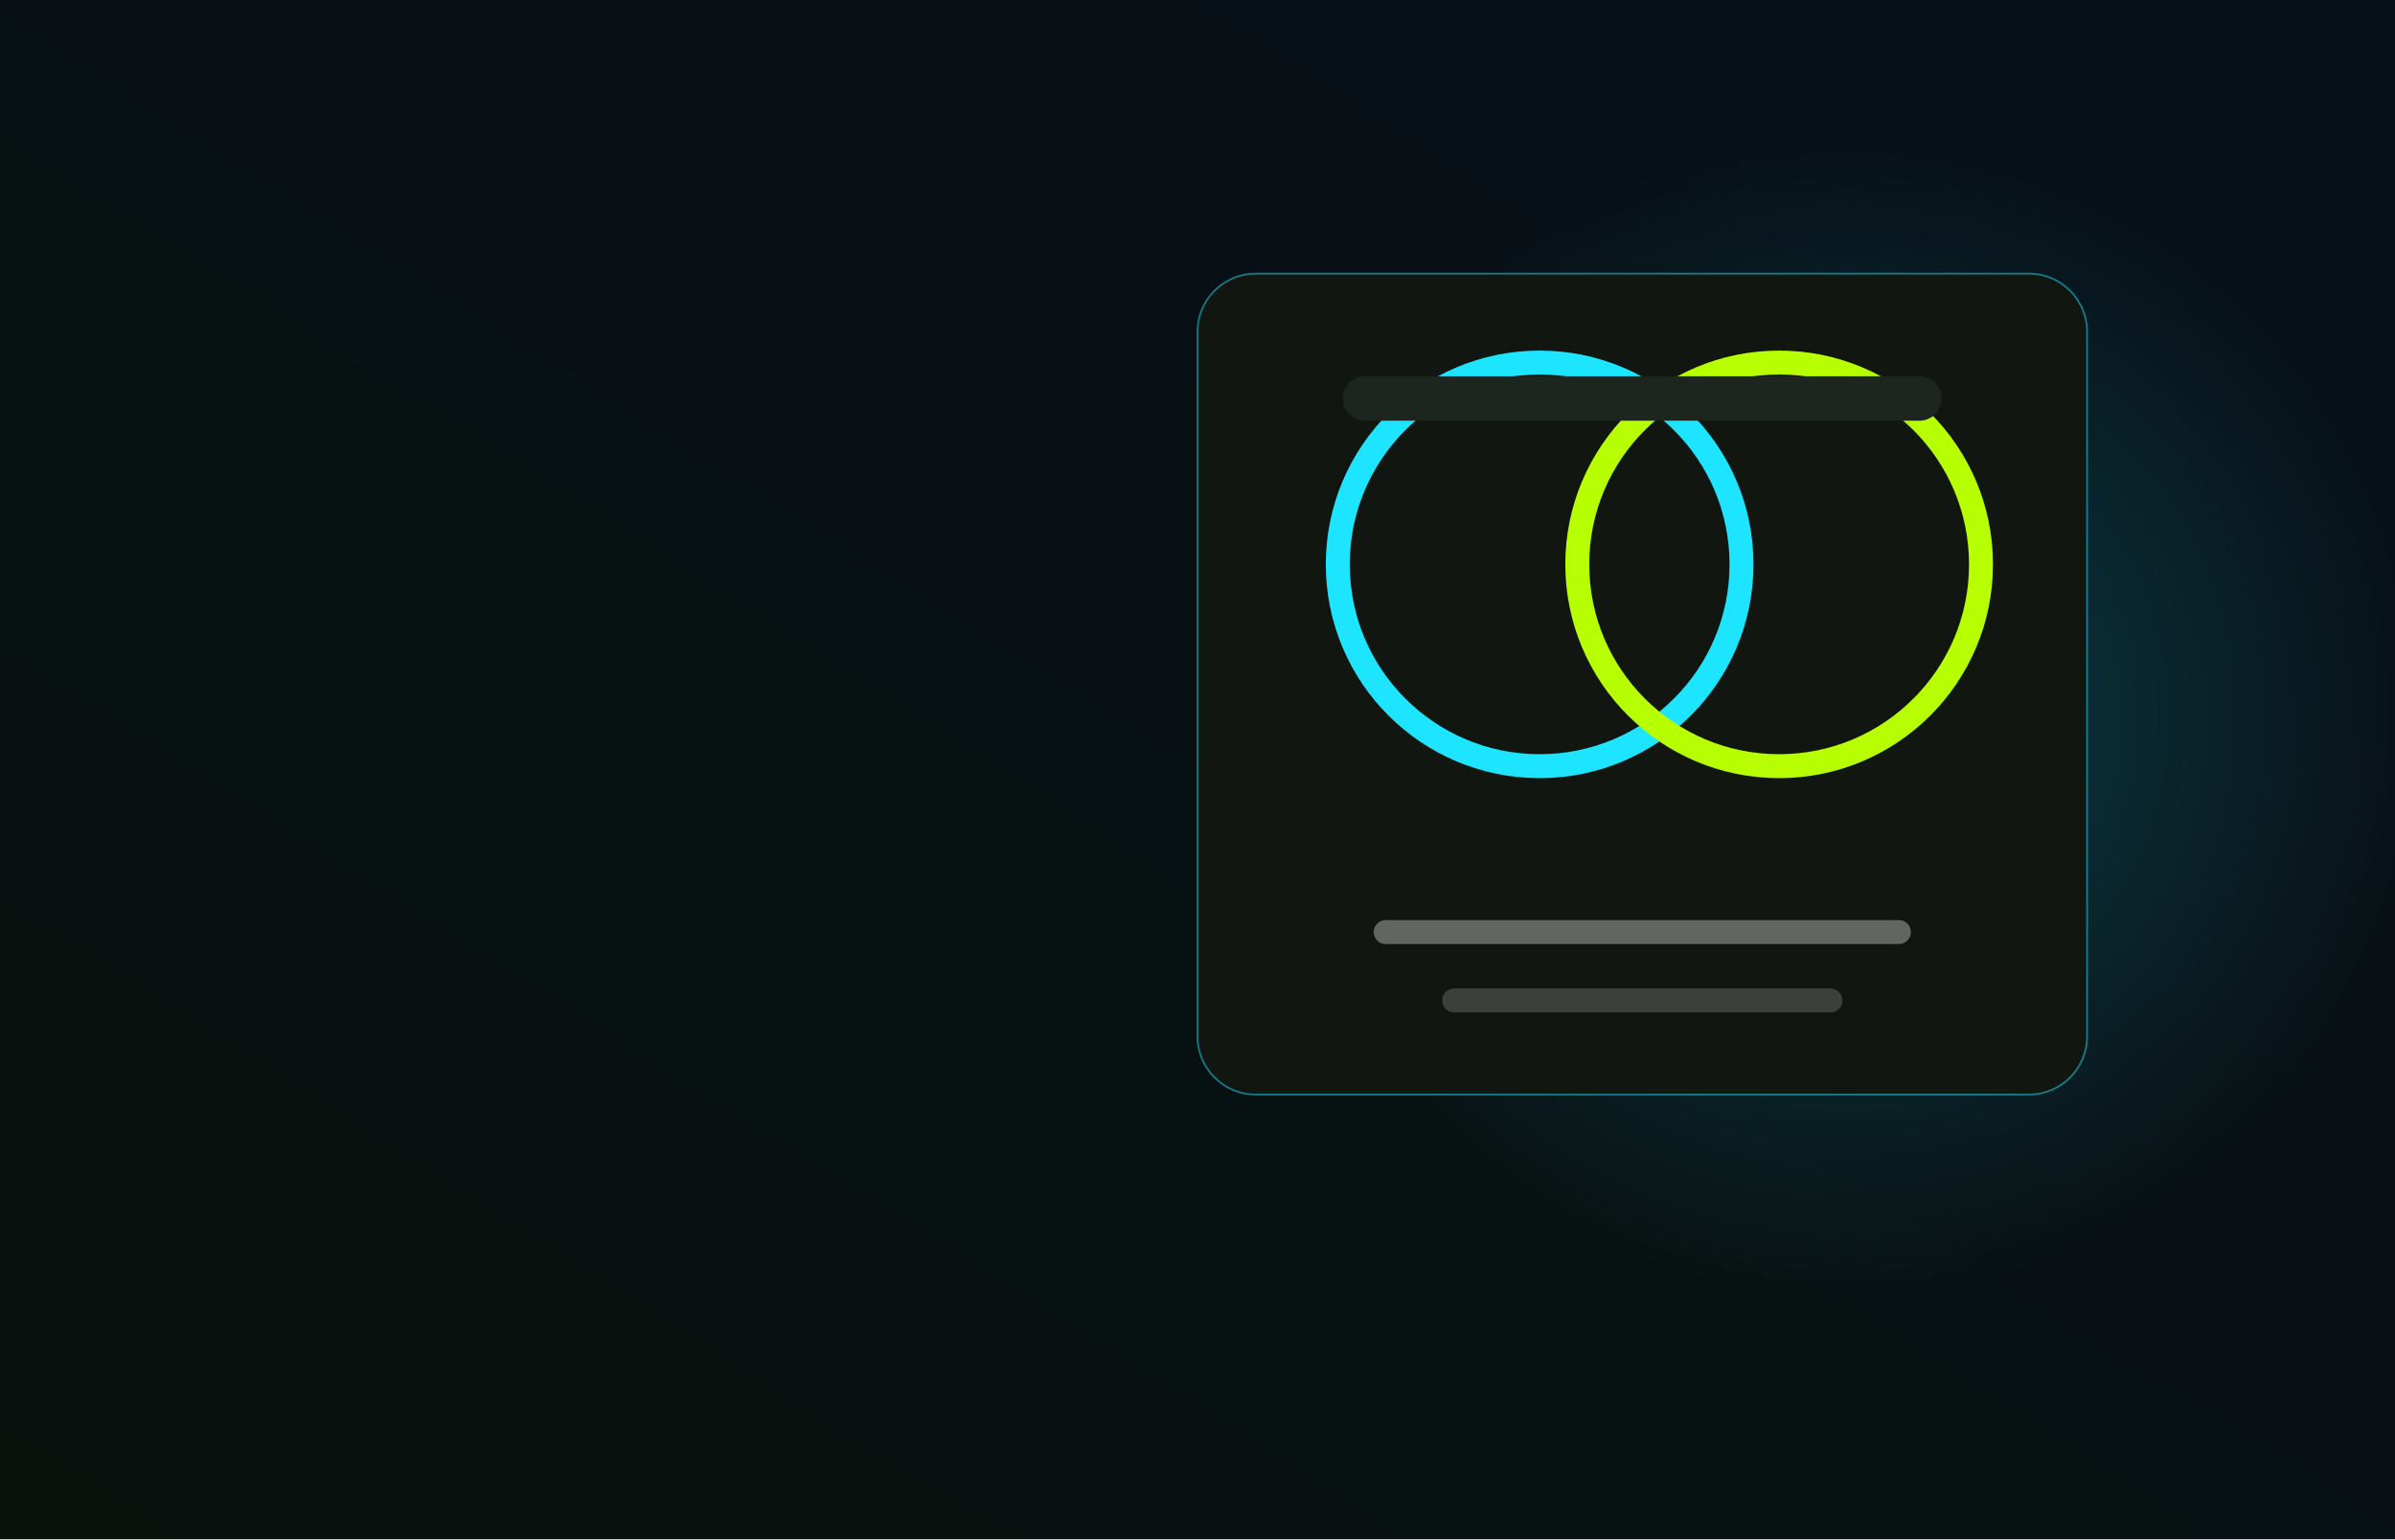
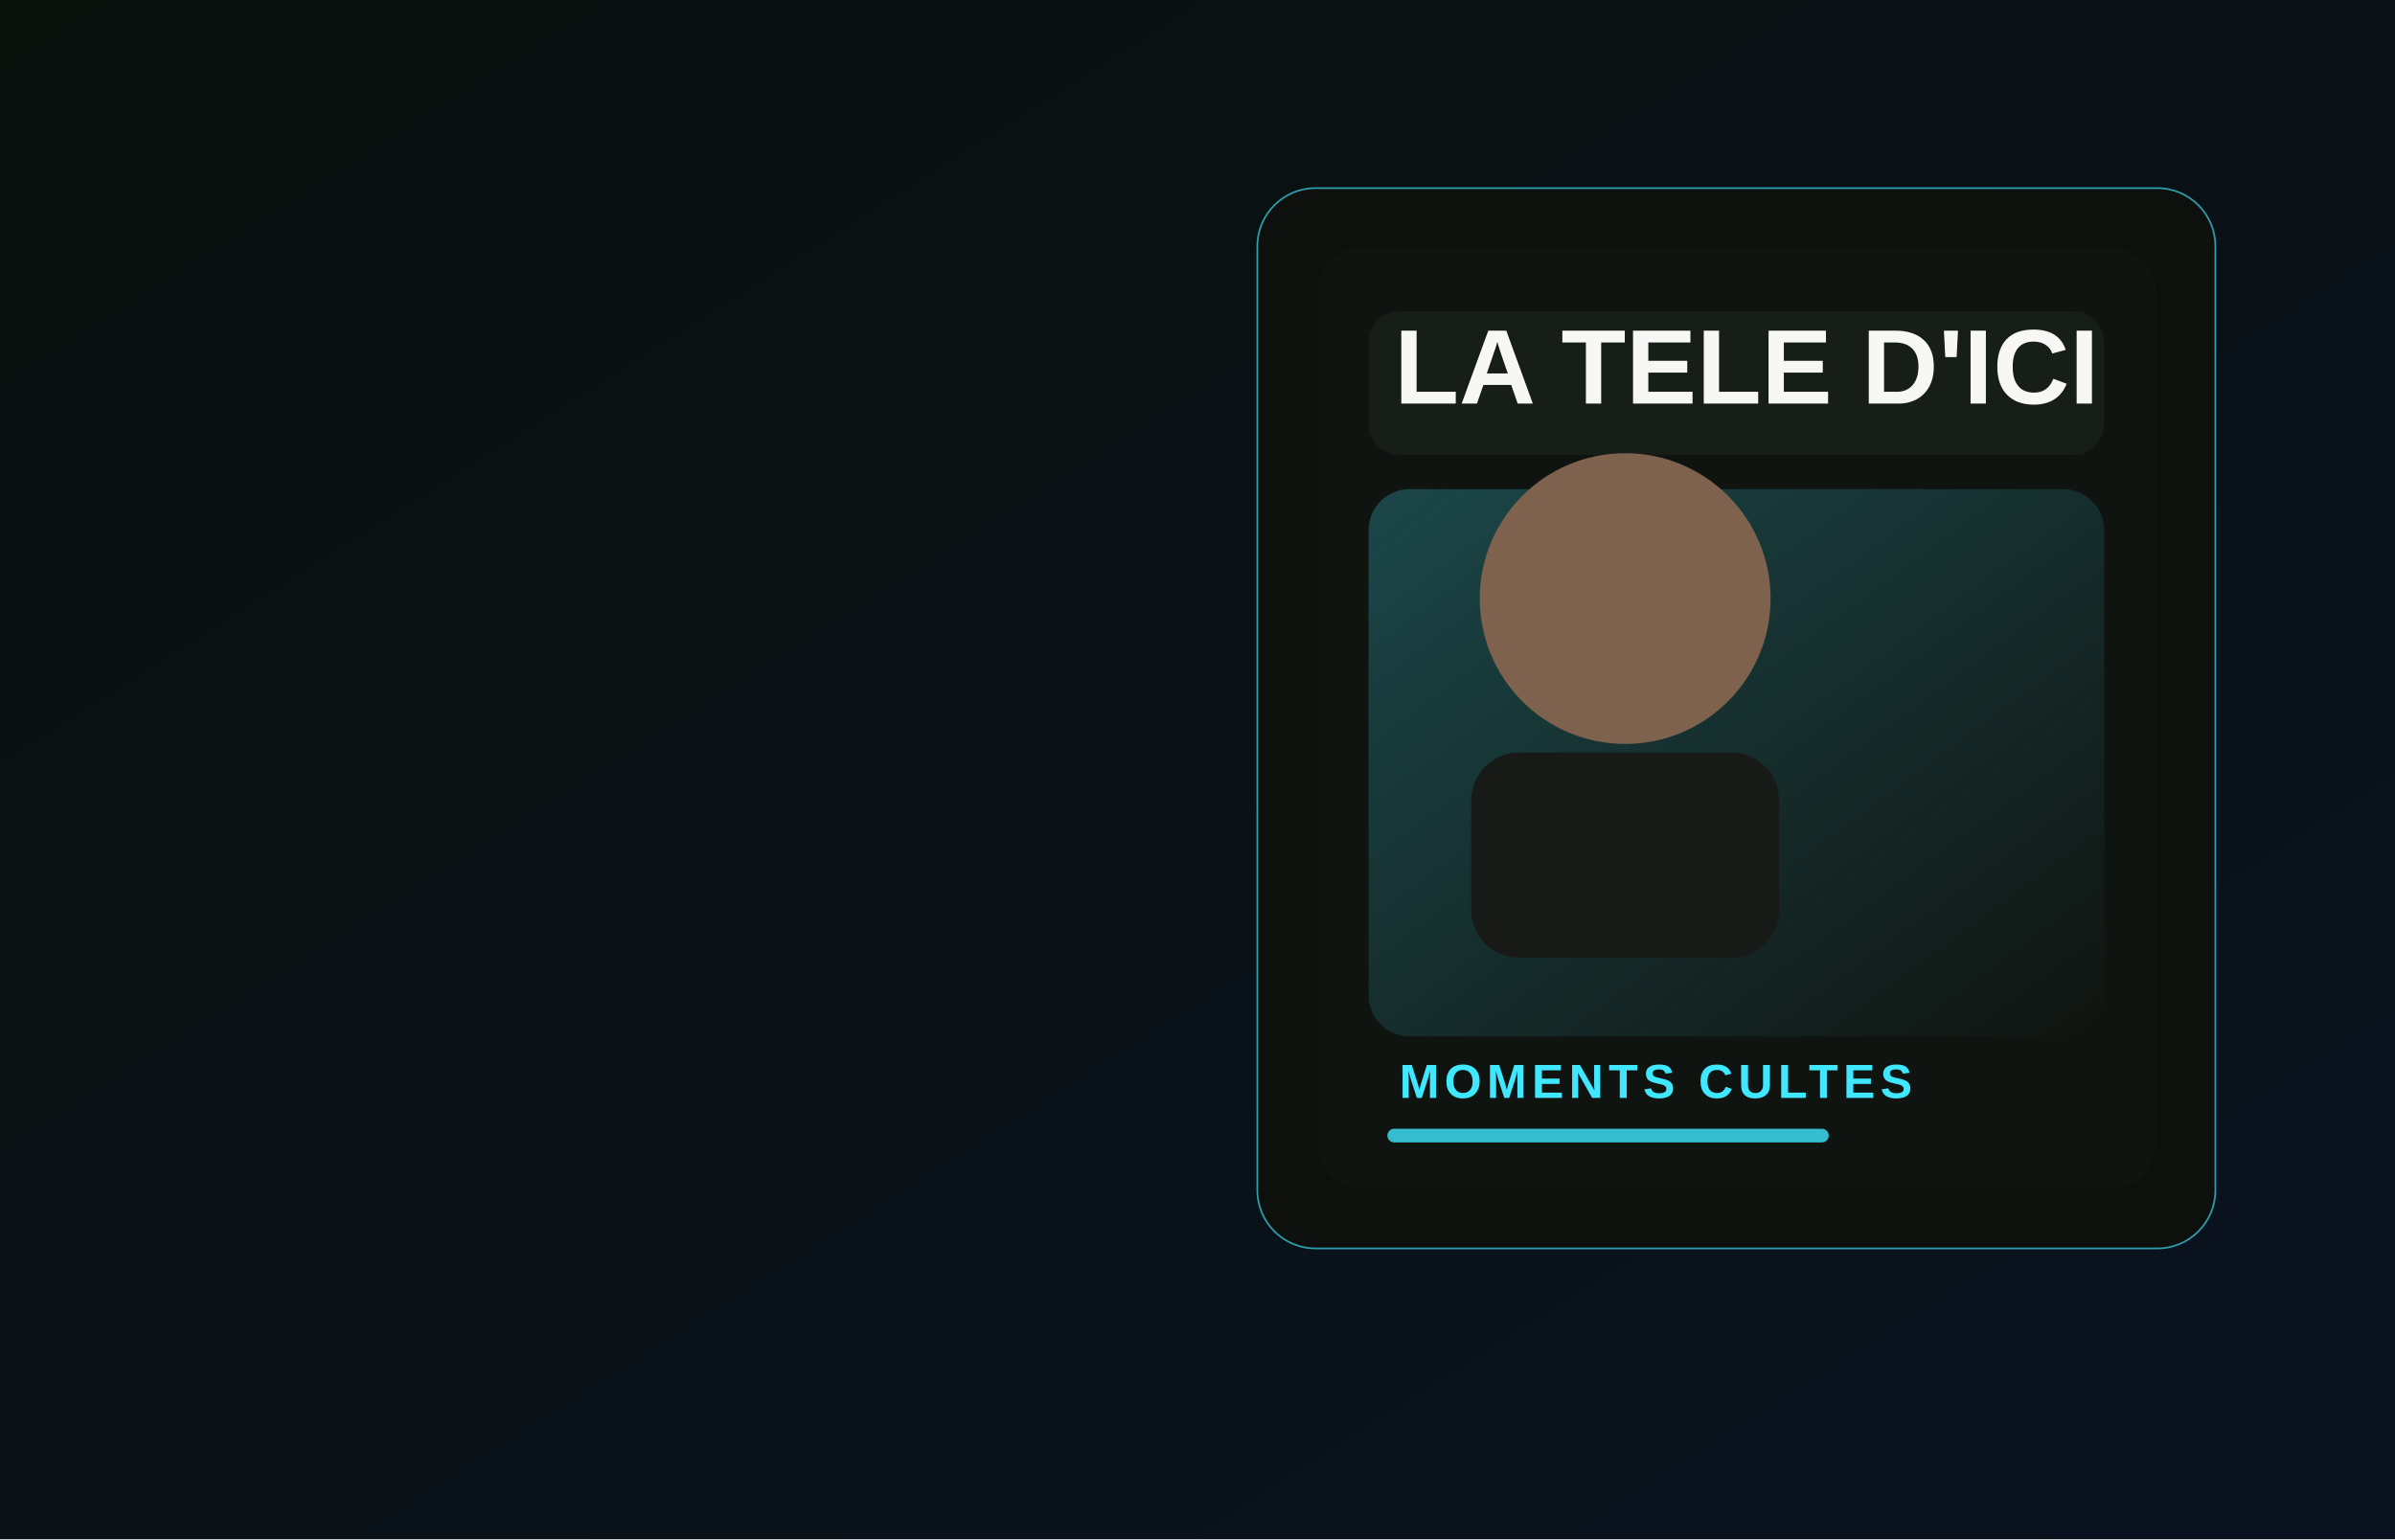
<svg xmlns="http://www.w3.org/2000/svg" width="1400" height="900" viewBox="0 0 1400 900">
  <defs>
-     <linearGradient id="bg" x1="0" y1="1" x2="1" y2="0">
-       <stop stop-color="#09110d" />
-       <stop offset="1" stop-color="#071019" />
+     <linearGradient id="bg" x1="0" y1="0" x2="1" y2="1">
+       <stop stop-color="#08100c" />
+       <stop offset="1" stop-color="#0a1220" />
    </linearGradient>
-     <radialGradient id="g">
-       <stop stop-color="#1ee5ff" stop-opacity=".22" />
-       <stop offset="1" stop-color="#1ee5ff" stop-opacity="0" />
-     </radialGradient>
+     <linearGradient id="shine" x1="0" y1="0" x2="1" y2="1">
+       <stop stop-color="#3fe7ff" stop-opacity=".24" />
+       <stop offset="1" stop-color="#3fe7ff" stop-opacity="0" />
+     </linearGradient>
  </defs>
  <rect width="1400" height="900" fill="url(#bg)" />
-   <circle cx="1080" cy="420" r="340" fill="url(#g)" />
-   <rect x="700" y="160" width="520" height="480" rx="34" fill="#111611" stroke="#1ee5ff" stroke-opacity=".5" />
-   <circle cx="900" cy="330" r="118" fill="none" stroke="#1ee5ff" stroke-width="14" />
-   <circle cx="1040" cy="330" r="118" fill="none" stroke="#b7ff00" stroke-width="14" />
-   <path d="M810 545h300" stroke="#ffffff" stroke-opacity=".34" stroke-width="14" stroke-linecap="round" />
-   <path d="M850 585h220" stroke="#ffffff" stroke-opacity=".18" stroke-width="14" stroke-linecap="round" />
-   <rect x="785" y="220" width="350" height="26" rx="13" fill="#1c261f" />
+   <rect x="735" y="110" width="560" height="620" rx="34" fill="#0d100d" stroke="#3fe7ff" stroke-opacity=".65" />
+   <rect x="770" y="145" width="490" height="550" rx="26" fill="#101410" />
+   <rect x="800" y="182" width="430" height="84" rx="18" fill="#171d17" />
+   <rect x="800" y="286" width="430" height="320" rx="24" fill="url(#shine)" />
+   <circle cx="950" cy="350" r="85" fill="#7f624d" />
+   <rect x="860" y="440" width="180" height="120" rx="28" fill="#171a17" />
+   <text x="815" y="236" fill="#f7f8f6" font-family="Arial" font-size="62" font-weight="700">LA TELE D'ICI</text>
+   <text x="818" y="642" fill="#3fe7ff" font-family="Arial" font-size="28" font-weight="700" letter-spacing="3">MOMENTS CULTES</text>
+   <path d="M815 664h250" stroke="#3fe7ff" stroke-width="8" stroke-linecap="round" opacity=".8" />
</svg>
